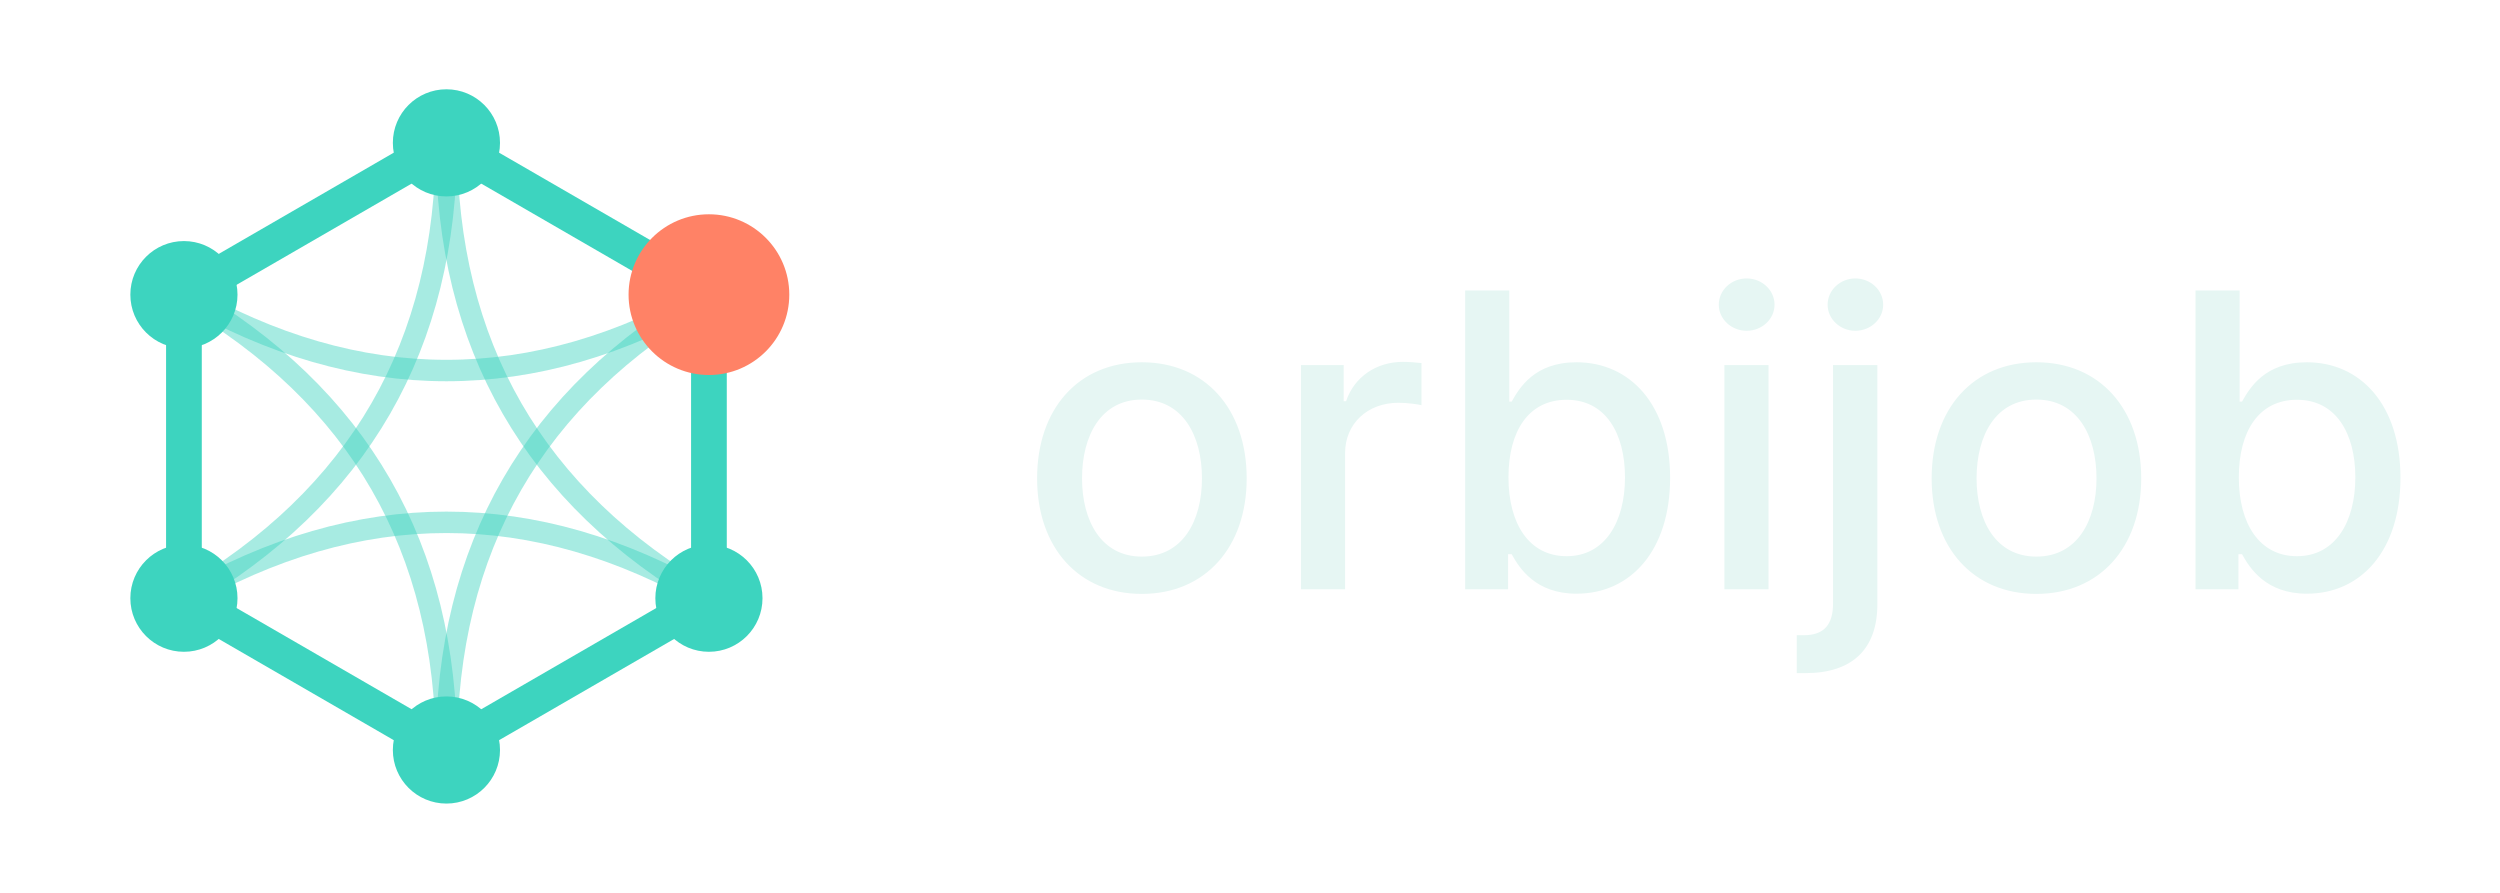
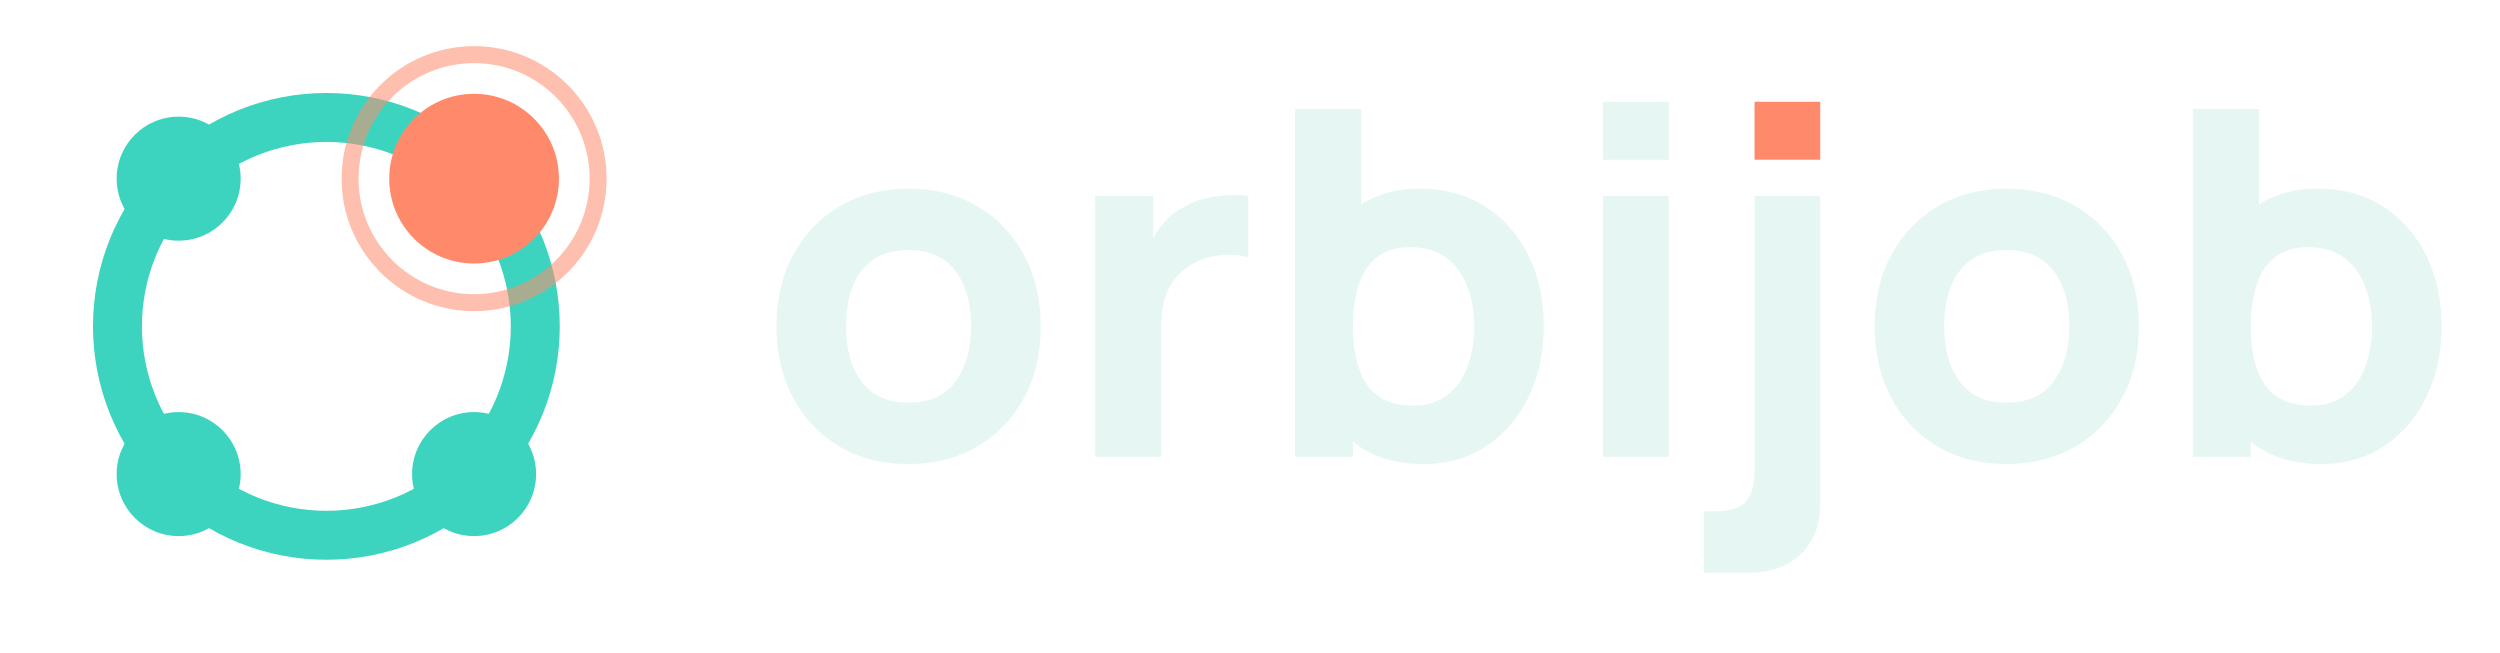
- <svg xmlns="http://www.w3.org/2000/svg" viewBox="0 0 280 100" role="img" aria-label="OrbiJob">
-   <g transform="translate(0 0)">
-     <path d="M50.0 16.0Q50 50 79.4 67.0" stroke="#3DD4BF" stroke-opacity=".45" stroke-width="2.4" fill="none" />
-     <path d="M79.4 33.0Q50 50 50.0 84.0" stroke="#3DD4BF" stroke-opacity=".45" stroke-width="2.4" fill="none" />
-     <path d="M79.4 67.0Q50 50 20.6 67.0" stroke="#3DD4BF" stroke-opacity=".45" stroke-width="2.4" fill="none" />
-     <path d="M50.0 84.0Q50 50 20.6 33.0" stroke="#3DD4BF" stroke-opacity=".45" stroke-width="2.4" fill="none" />
-     <path d="M20.6 67.0Q50 50 50.0 16.0" stroke="#3DD4BF" stroke-opacity=".45" stroke-width="2.4" fill="none" />
-     <path d="M20.6 33.0Q50 50 79.4 33.0" stroke="#3DD4BF" stroke-opacity=".45" stroke-width="2.4" fill="none" />
-     <path d="M50.0 16.0L79.4 33.0" stroke="#3DD4BF" stroke-width="4" stroke-linecap="round" />
-     <path d="M79.4 33.0L79.4 67.0" stroke="#3DD4BF" stroke-width="4" stroke-linecap="round" />
-     <path d="M79.4 67.0L50.0 84.0" stroke="#3DD4BF" stroke-width="4" stroke-linecap="round" />
-     <path d="M50.0 84.0L20.6 67.0" stroke="#3DD4BF" stroke-width="4" stroke-linecap="round" />
-     <path d="M20.6 67.0L20.6 33.0" stroke="#3DD4BF" stroke-width="4" stroke-linecap="round" />
-     <path d="M20.6 33.0L50.0 16.0" stroke="#3DD4BF" stroke-width="4" stroke-linecap="round" />
-     <circle cx="50.0" cy="16.0" r="6" fill="#3DD4BF" />
-     <circle cx="79.4" cy="33.0" r="9" fill="#FF8266" />
-     <circle cx="79.4" cy="67.0" r="6" fill="#3DD4BF" />
-     <circle cx="50.0" cy="84.0" r="6" fill="#3DD4BF" />
-     <circle cx="20.6" cy="67.0" r="6" fill="#3DD4BF" />
-     <circle cx="20.6" cy="33.0" r="6" fill="#3DD4BF" />
-   </g>
-   <g transform="translate(114 66)">
-     <path d="M13.881 0.517C20.956 0.517 25.628 -4.672 25.628 -12.421C25.628 -20.237 20.956 -25.426 13.881 -25.426C6.806 -25.426 2.156 -20.237 2.156 -12.421C2.156 -4.672 6.806 0.517 13.881 0.517ZM13.881 -3.661C9.344 -3.661 7.188 -7.659 7.188 -12.421C7.188 -17.25 9.344 -21.248 13.881 -21.248C18.463 -21.248 20.619 -17.228 20.619 -12.421C20.619 -7.659 18.463 -3.661 13.881 -3.661ZM31.708 0.0H36.65V-15.251C36.65 -18.553 39.165 -20.889 42.624 -20.889C43.658 -20.889 44.848 -20.709 45.207 -20.619V-25.336C44.691 -25.403 43.747 -25.471 43.119 -25.471C40.176 -25.471 37.683 -23.809 36.762 -21.068H36.493V-25.111H31.708ZM62.563 0.494C68.673 0.494 73.053 -4.38 73.053 -12.488C73.053 -20.664 68.583 -25.426 62.563 -25.426C57.869 -25.426 56.184 -22.573 55.308 -21.023H55.039V-33.467H50.097V0.0H54.904V-3.931H55.308C56.184 -2.336 58.004 0.494 62.563 0.494ZM61.463 -3.706C57.285 -3.706 54.949 -7.3 54.949 -12.533C54.949 -17.744 57.218 -21.226 61.463 -21.226C65.82 -21.226 67.999 -17.475 67.999 -12.533C67.999 -7.547 65.753 -3.706 61.463 -3.706ZM79.133 0.0H84.074V-25.111H79.133ZM81.626 -28.952C83.333 -28.952 84.748 -30.255 84.748 -31.872C84.748 -33.512 83.333 -34.814 81.626 -34.814C79.919 -34.814 78.504 -33.512 78.504 -31.872C78.504 -30.255 79.919 -28.952 81.626 -28.952ZM91.3 -25.111V1.595C91.3 3.908 90.335 5.144 88.021 5.144H87.235V9.389H88.223C93.412 9.389 96.287 6.738 96.264 1.617V-25.111ZM93.794 -28.952C95.501 -28.952 96.916 -30.255 96.916 -31.872C96.916 -33.512 95.501 -34.814 93.794 -34.814C92.109 -34.814 90.694 -33.512 90.694 -31.872C90.694 -30.255 92.109 -28.952 93.794 -28.952ZM114.069 0.517C121.145 0.517 125.816 -4.672 125.816 -12.421C125.816 -20.237 121.145 -25.426 114.069 -25.426C106.994 -25.426 102.345 -20.237 102.345 -12.421C102.345 -4.672 106.994 0.517 114.069 0.517ZM114.069 -3.661C109.532 -3.661 107.376 -7.659 107.376 -12.421C107.376 -17.25 109.532 -21.248 114.069 -21.248C118.651 -21.248 120.808 -17.228 120.808 -12.421C120.808 -7.659 118.651 -3.661 114.069 -3.661ZM144.363 0.494C150.472 0.494 154.852 -4.38 154.852 -12.488C154.852 -20.664 150.382 -25.426 144.363 -25.426C139.668 -25.426 137.984 -22.573 137.108 -21.023H136.838V-33.467H131.897V0.0H136.704V-3.931H137.108C137.984 -2.336 139.803 0.494 144.363 0.494ZM143.262 -3.706C139.084 -3.706 136.748 -7.3 136.748 -12.533C136.748 -17.744 139.017 -21.226 143.262 -21.226C147.62 -21.226 149.798 -17.475 149.798 -12.533C149.798 -7.547 147.552 -3.706 143.262 -3.706Z" fill="#E6F6F3" />
+ <svg xmlns="http://www.w3.org/2000/svg" viewBox="0 0 383.0 100" role="img" aria-label="OrbiJob">
+   <path d="M72.63 27.37A32 32 0 0 1 72.63 72.63" stroke="#3DD4BF" stroke-width="7.5" fill="none" />
+   <path d="M72.63 72.63A32 32 0 0 1 27.37 72.63" stroke="#3DD4BF" stroke-width="7.5" fill="none" />
+   <path d="M27.37 72.63A32 32 0 0 1 27.37 27.37" stroke="#3DD4BF" stroke-width="7.5" fill="none" />
+   <path d="M27.37 27.37A32 32 0 0 1 72.63 27.37" stroke="#3DD4BF" stroke-width="7.5" fill="none" />
+   <circle cx="72.63" cy="72.63" r="9.5" fill="#3DD4BF" />
+   <circle cx="27.37" cy="72.63" r="9.5" fill="#3DD4BF" />
+   <circle cx="27.37" cy="27.37" r="9.5" fill="#3DD4BF" />
+   <circle cx="72.63" cy="27.37" r="19" fill="none" stroke="#FF8A6B" stroke-width="2.6" opacity=".55" />
+   <circle cx="72.63" cy="27.37" r="13" fill="#FF8A6B" />
+   <g transform="translate(116 0)">
+     <path d="M23.162 1.11Q17.131 1.11 12.58 -1.591Q8.029 -4.292 5.495 -9.046Q2.96 -13.801 2.96 -19.98Q2.96 -26.233 5.55 -30.987Q8.14 -35.742 12.691 -38.406Q17.242 -41.07 23.162 -41.07Q29.193 -41.07 33.763 -38.369Q38.332 -35.668 40.885 -30.913Q43.438 -26.159 43.438 -19.98Q43.438 -13.764 40.866 -9.009Q38.295 -4.255 33.725 -1.573Q29.156 1.11 23.162 1.11ZM23.162 -8.288Q28.009 -8.288 30.395 -11.562Q32.782 -14.837 32.782 -19.98Q32.782 -25.308 30.358 -28.49Q27.935 -31.672 23.162 -31.672Q19.869 -31.672 17.76 -30.192Q15.651 -28.712 14.633 -26.085Q13.616 -23.458 13.616 -19.98Q13.616 -14.615 16.039 -11.451Q18.463 -8.288 23.162 -8.288Z" fill="#E6F6F3" transform="translate(0 69.98)" />
+     <path d="M51.778 0.0V-39.96H60.658V-30.192L59.696 -31.45Q60.473 -33.522 61.768 -35.224Q63.063 -36.926 64.95 -38.036Q66.393 -38.924 68.095 -39.423Q69.797 -39.923 71.61 -40.052Q73.423 -40.182 75.236 -39.96V-30.562Q73.571 -31.08 71.37 -30.913Q69.168 -30.747 67.392 -29.896Q65.616 -29.082 64.395 -27.731Q63.174 -26.381 62.545 -24.55Q61.916 -22.718 61.916 -20.424V0.0Z" fill="#E6F6F3" transform="translate(0 69.98)" />
+     <path d="M102.076 1.11Q96.119 1.11 92.123 -1.665Q88.127 -4.44 86.111 -9.213Q84.094 -13.986 84.094 -19.98Q84.094 -25.974 86.092 -30.747Q88.09 -35.52 91.975 -38.295Q95.86 -41.07 101.558 -41.07Q107.293 -41.07 111.548 -38.332Q115.803 -35.594 118.153 -30.84Q120.502 -26.085 120.502 -19.98Q120.502 -13.986 118.19 -9.213Q115.877 -4.44 111.733 -1.665Q107.589 1.11 102.076 1.11ZM82.392 0.0V-53.28H92.53V-27.38H91.272V0.0ZM100.448 -7.844Q103.704 -7.844 105.776 -9.472Q107.848 -11.1 108.847 -13.857Q109.846 -16.613 109.846 -19.98Q109.846 -23.31 108.81 -26.066Q107.774 -28.823 105.609 -30.469Q103.445 -32.116 100.078 -32.116Q96.933 -32.116 94.99 -30.599Q93.048 -29.082 92.16 -26.344Q91.272 -23.606 91.272 -19.98Q91.272 -16.354 92.16 -13.616Q93.048 -10.878 95.065 -9.361Q97.081 -7.844 100.448 -7.844Z" fill="#E6F6F3" transform="translate(0 69.98)" />
+     <path d="M129.582 -45.51V-54.39H139.646V-45.51ZM129.582 0.0V-39.96H139.646V0.0Z" fill="#E6F6F3" transform="translate(0 69.98)" />
+     <path d="M145.026 17.76V8.362H146.802Q150.243 8.362 151.52 6.808Q152.796 5.254 152.796 2.368V-39.96H162.86V7.252Q162.86 12.025 159.882 14.892Q156.903 17.76 151.834 17.76Z" fill="#E6F6F3" transform="translate(0 69.98)" />
+     <path d="M152.796 -45.51V-54.39H162.86V-45.51Z" fill="#FF8A6B" transform="translate(0 69.98)" />
+     <path d="M191.402 1.11Q185.371 1.11 180.82 -1.591Q176.269 -4.292 173.735 -9.046Q171.2 -13.801 171.2 -19.98Q171.2 -26.233 173.79 -30.987Q176.38 -35.742 180.931 -38.406Q185.482 -41.07 191.402 -41.07Q197.433 -41.07 202.002 -38.369Q206.572 -35.668 209.125 -30.913Q211.678 -26.159 211.678 -19.98Q211.678 -13.764 209.106 -9.009Q206.535 -4.255 201.966 -1.573Q197.396 1.11 191.402 1.11ZM191.402 -8.288Q196.249 -8.288 198.636 -11.562Q201.022 -14.837 201.022 -19.98Q201.022 -25.308 198.599 -28.49Q196.175 -31.672 191.402 -31.672Q188.109 -31.672 186.0 -30.192Q183.891 -28.712 182.874 -26.085Q181.856 -23.458 181.856 -19.98Q181.856 -14.615 184.279 -11.451Q186.703 -8.288 191.402 -8.288Z" fill="#E6F6F3" transform="translate(0 69.98)" />
+     <path d="M239.628 1.11Q233.671 1.11 229.675 -1.665Q225.679 -4.44 223.663 -9.213Q221.646 -13.986 221.646 -19.98Q221.646 -25.974 223.644 -30.747Q225.642 -35.52 229.527 -38.295Q233.412 -41.07 239.11 -41.07Q244.845 -41.07 249.1 -38.332Q253.355 -35.594 255.705 -30.84Q258.054 -26.085 258.054 -19.98Q258.054 -13.986 255.742 -9.213Q253.429 -4.44 249.285 -1.665Q245.141 1.11 239.628 1.11ZM219.944 0.0V-53.28H230.082V-27.38H228.824V0.0ZM238 -7.844Q241.256 -7.844 243.328 -9.472Q245.4 -11.1 246.399 -13.857Q247.398 -16.613 247.398 -19.98Q247.398 -23.31 246.362 -26.066Q245.326 -28.823 243.162 -30.469Q240.997 -32.116 237.63 -32.116Q234.485 -32.116 232.543 -30.599Q230.6 -29.082 229.712 -26.344Q228.824 -23.606 228.824 -19.98Q228.824 -16.354 229.712 -13.616Q230.6 -10.878 232.617 -9.361Q234.633 -7.844 238 -7.844Z" fill="#E6F6F3" transform="translate(0 69.98)" />
  </g>
</svg>
